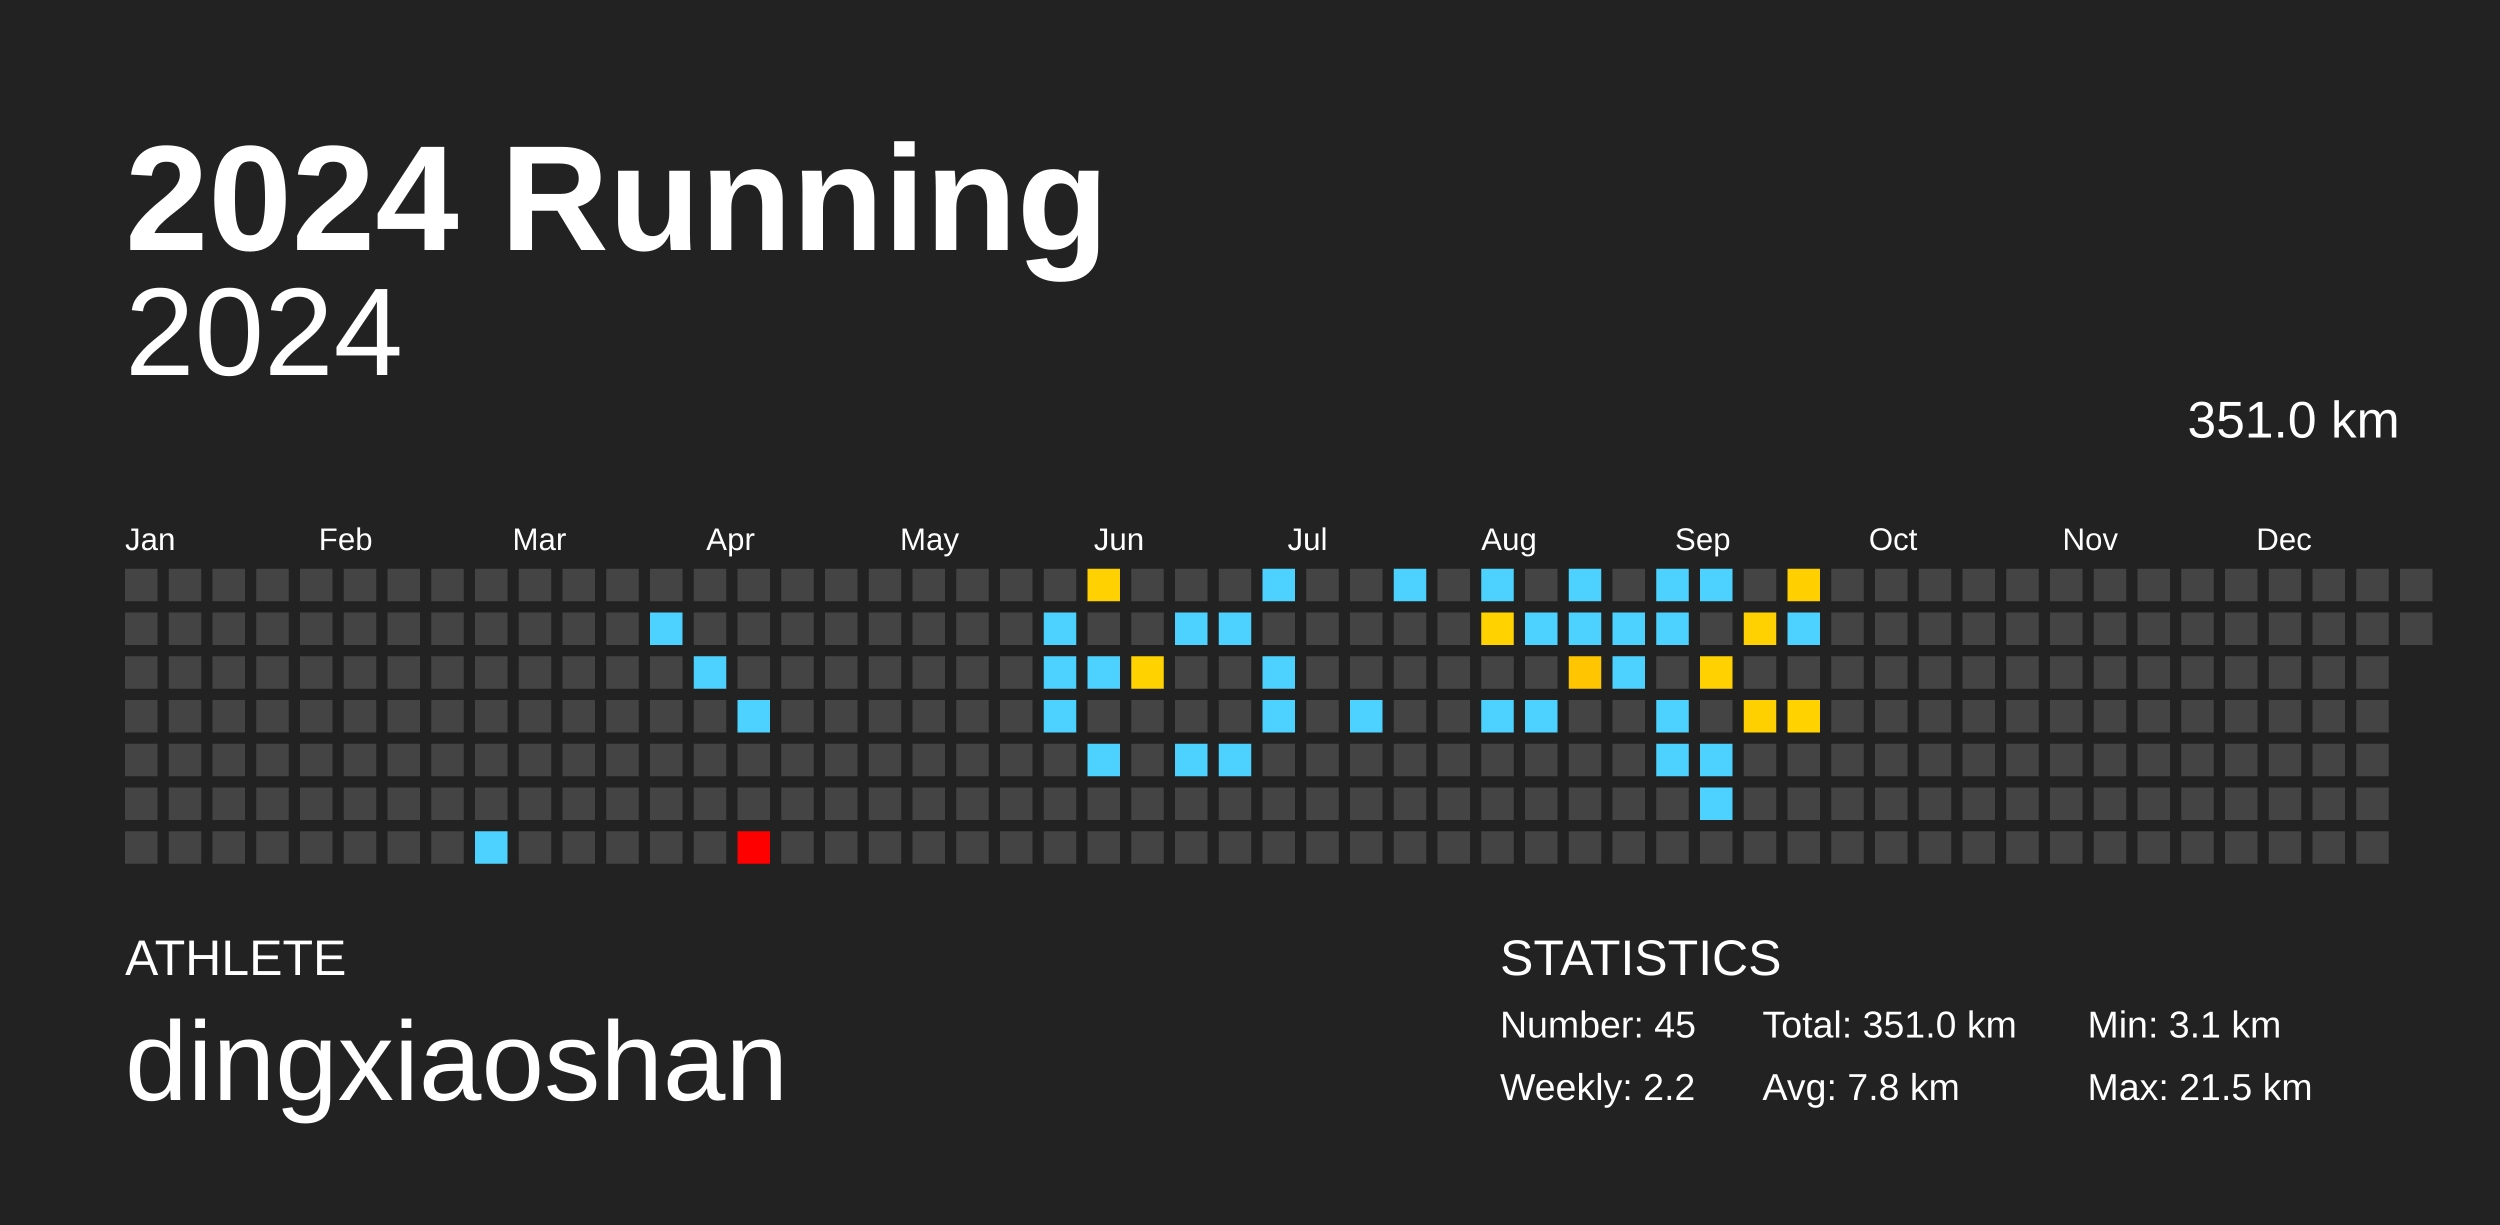
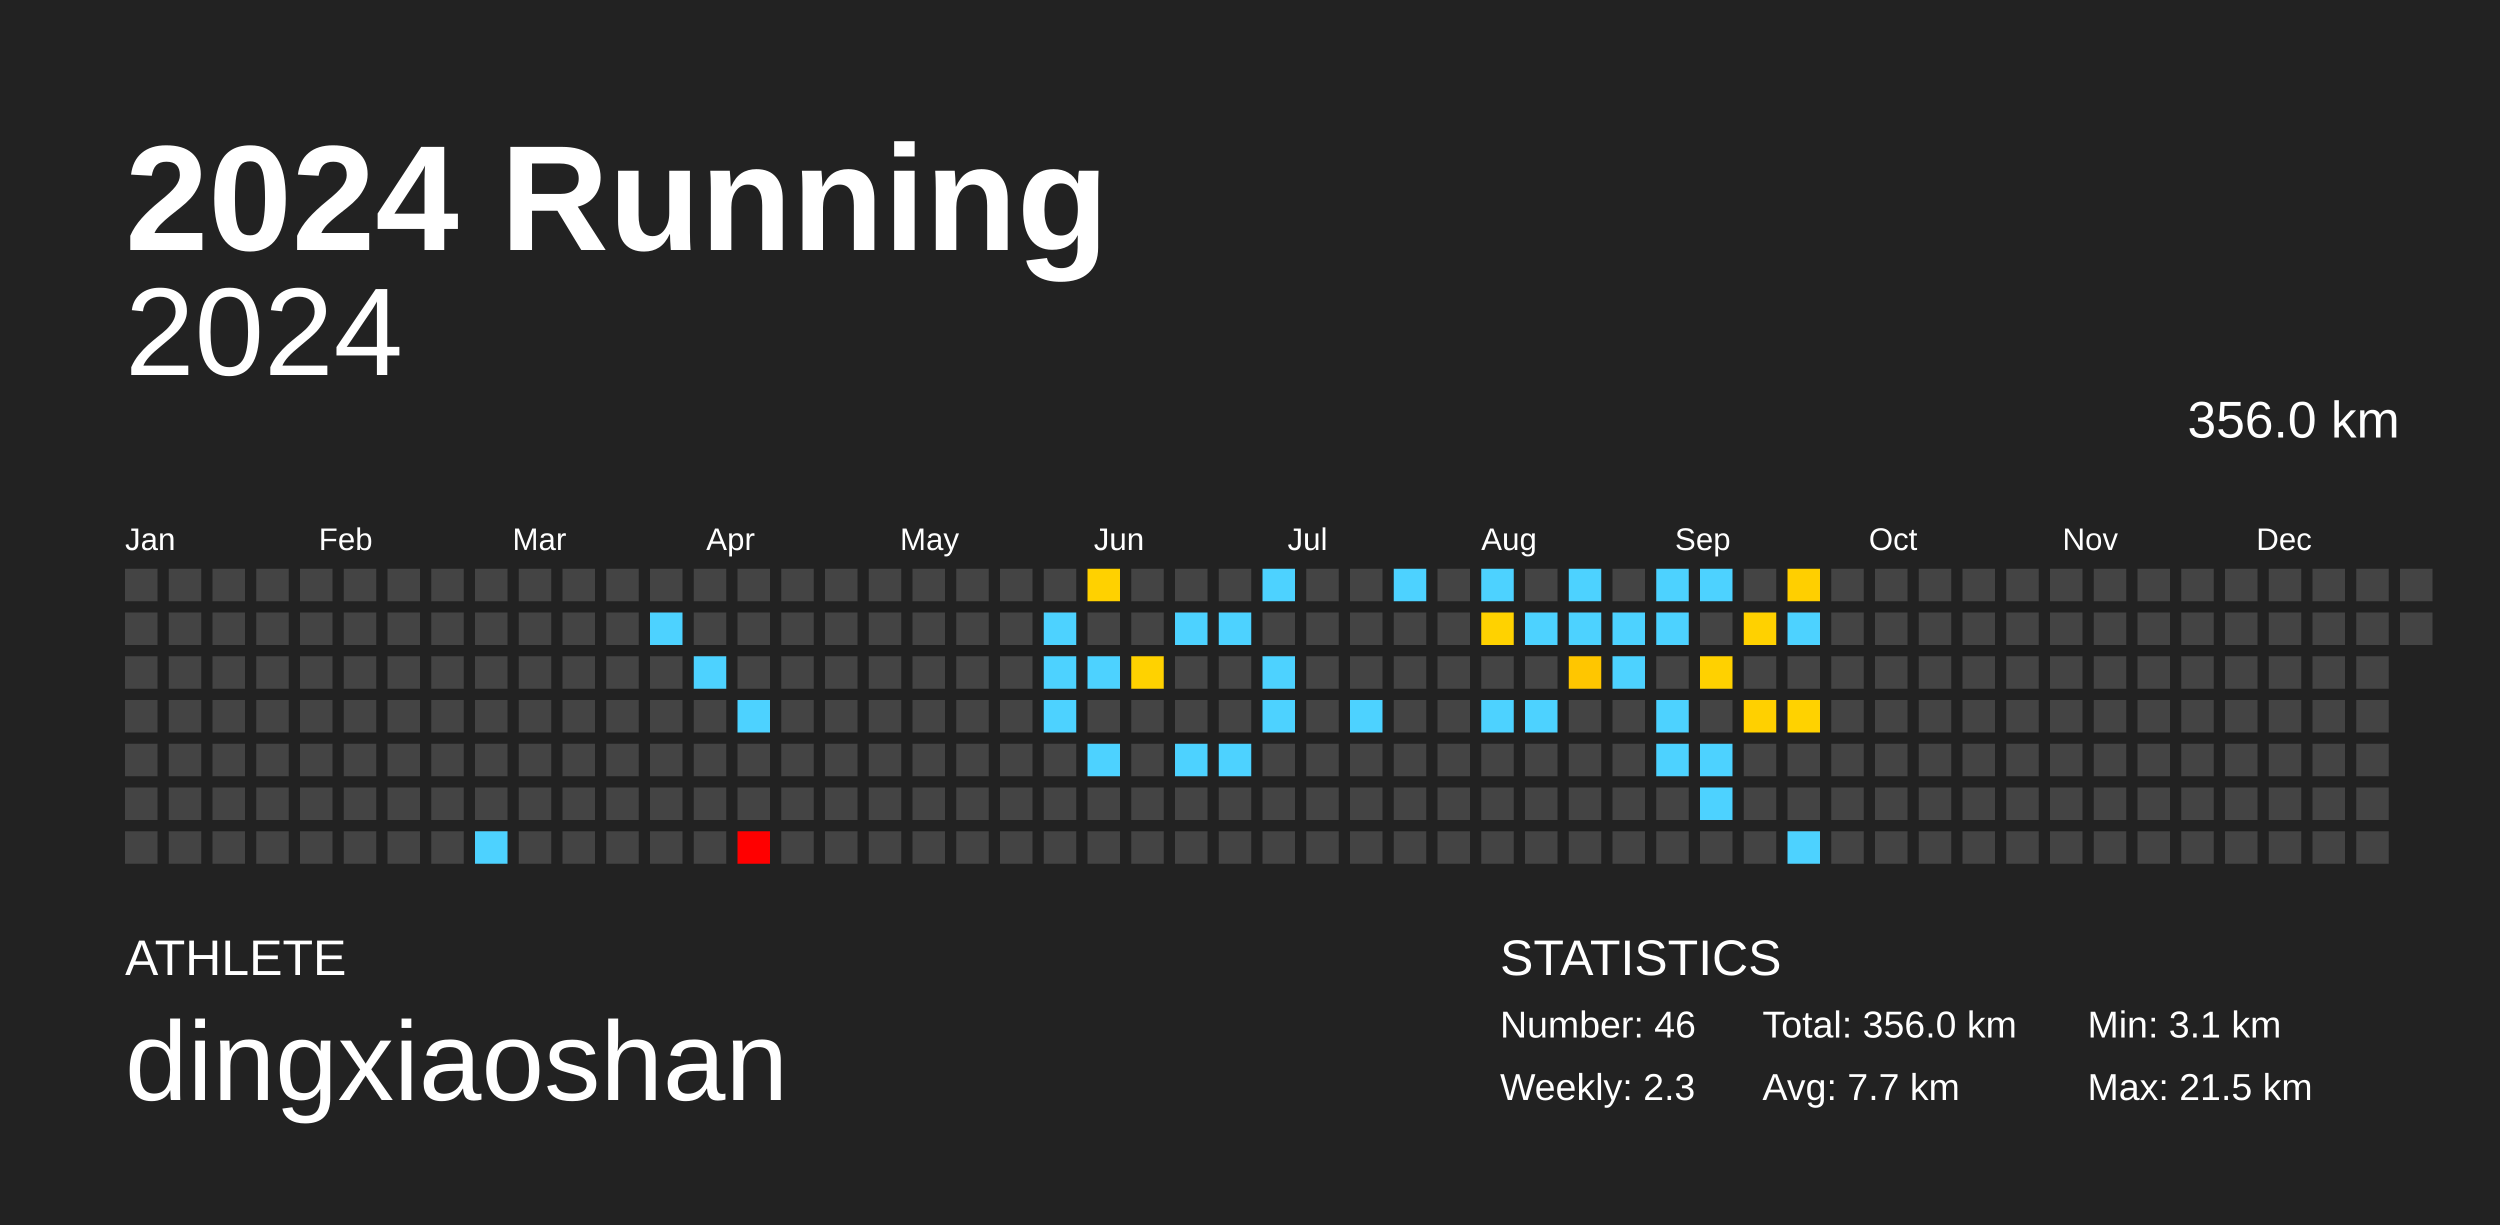
<svg xmlns="http://www.w3.org/2000/svg" baseProfile="full" height="98mm" version="1.1" viewBox="0,0,200,98" width="200mm">
  <defs />
  <rect fill="#222222" height="98" width="200" x="0" y="0" />
  <text fill="#FFFFFF" style="font-size:12px; font-family:Arial; font-weight:bold;" x="10" y="20">2024 Running</text>
  <text fill="#FFFFFF" style="font-size:4px; font-family:Arial" x="10" y="78">ATHLETE</text>
  <text fill="#FFFFFF" style="font-size:9px; font-family:Arial" x="10" y="88">dingxiaoshan</text>
  <text fill="#FFFFFF" style="font-size:4px; font-family:Arial" x="120" y="78">STATISTICS</text>
-   <text fill="#FFFFFF" style="font-size:3px; font-family:Arial" x="120" y="83">Number: 45</text>
-   <text fill="#FFFFFF" style="font-size:3px; font-family:Arial" x="120" y="88">Weekly: 2.2</text>
-   <text fill="#FFFFFF" style="font-size:3px; font-family:Arial" x="141" y="83">Total: 351.0 km</text>
-   <text fill="#FFFFFF" style="font-size:3px; font-family:Arial" x="141" y="88">Avg: 7.8 km</text>
+   <text fill="#FFFFFF" style="font-size:3px; font-family:Arial" x="120" y="83">Number: 46</text>
+   <text fill="#FFFFFF" style="font-size:3px; font-family:Arial" x="120" y="88">Weekly: 2.3</text>
+   <text fill="#FFFFFF" style="font-size:3px; font-family:Arial" x="141" y="83">Total: 356.0 km</text>
+   <text fill="#FFFFFF" style="font-size:3px; font-family:Arial" x="141" y="88">Avg: 7.7 km</text>
  <text fill="#FFFFFF" style="font-size:3px; font-family:Arial" x="167" y="83">Min: 3.1 km</text>
  <text fill="#FFFFFF" style="font-size:3px; font-family:Arial" x="167" y="88">Max: 21.5 km</text>
  <text alignment-baseline="hanging" fill="#FFFFFF" style="font-size:10.0px; font-family:Arial;" x="10" y="30">2024</text>
-   <text alignment-baseline="hanging" fill="#FFFFFF" style="font-size:4.125px; font-family:Arial;" x="175" y="35">351.0 km</text>
+   <text alignment-baseline="hanging" fill="#FFFFFF" style="font-size:4.125px; font-family:Arial;" x="175" y="35">356.0 km</text>
  <text fill="#FFFFFF" style="font-size:2.5px; font-family:Arial" x="10.0" y="44">Jan</text>
  <text fill="#FFFFFF" style="font-size:2.5px; font-family:Arial" x="25.5" y="44">Feb</text>
  <text fill="#FFFFFF" style="font-size:2.5px; font-family:Arial" x="41.0" y="44">Mar</text>
  <text fill="#FFFFFF" style="font-size:2.5px; font-family:Arial" x="56.5" y="44">Apr</text>
  <text fill="#FFFFFF" style="font-size:2.5px; font-family:Arial" x="72.0" y="44">May</text>
  <text fill="#FFFFFF" style="font-size:2.5px; font-family:Arial" x="87.5" y="44">Jun</text>
  <text fill="#FFFFFF" style="font-size:2.5px; font-family:Arial" x="103.0" y="44">Jul</text>
  <text fill="#FFFFFF" style="font-size:2.5px; font-family:Arial" x="118.5" y="44">Aug</text>
  <text fill="#FFFFFF" style="font-size:2.5px; font-family:Arial" x="134.0" y="44">Sep</text>
  <text fill="#FFFFFF" style="font-size:2.5px; font-family:Arial" x="149.5" y="44">Oct</text>
  <text fill="#FFFFFF" style="font-size:2.5px; font-family:Arial" x="165.0" y="44">Nov</text>
  <text fill="#FFFFFF" style="font-size:2.5px; font-family:Arial" x="180.5" y="44">Dec</text>
  <rect fill="#444444" height="2.6" width="2.6" x="10.0" y="45.5" />
  <rect fill="#444444" height="2.6" width="2.6" x="10.0" y="49.0" />
  <rect fill="#444444" height="2.6" width="2.6" x="10.0" y="52.5" />
  <rect fill="#444444" height="2.6" width="2.6" x="10.0" y="56.0" />
  <rect fill="#444444" height="2.6" width="2.6" x="10.0" y="59.5" />
  <rect fill="#444444" height="2.6" width="2.6" x="10.0" y="63.0" />
  <rect fill="#444444" height="2.6" width="2.6" x="10.0" y="66.5" />
  <rect fill="#444444" height="2.6" width="2.6" x="13.5" y="45.5" />
  <rect fill="#444444" height="2.6" width="2.6" x="13.5" y="49.0" />
  <rect fill="#444444" height="2.6" width="2.6" x="13.5" y="52.5" />
  <rect fill="#444444" height="2.6" width="2.6" x="13.5" y="56.0" />
  <rect fill="#444444" height="2.6" width="2.6" x="13.5" y="59.5" />
  <rect fill="#444444" height="2.6" width="2.6" x="13.5" y="63.0" />
  <rect fill="#444444" height="2.6" width="2.6" x="13.5" y="66.5" />
  <rect fill="#444444" height="2.6" width="2.6" x="17.0" y="45.5" />
  <rect fill="#444444" height="2.6" width="2.6" x="17.0" y="49.0" />
  <rect fill="#444444" height="2.6" width="2.6" x="17.0" y="52.5" />
  <rect fill="#444444" height="2.6" width="2.6" x="17.0" y="56.0" />
  <rect fill="#444444" height="2.6" width="2.6" x="17.0" y="59.5" />
  <rect fill="#444444" height="2.6" width="2.6" x="17.0" y="63.0" />
  <rect fill="#444444" height="2.6" width="2.6" x="17.0" y="66.5" />
  <rect fill="#444444" height="2.6" width="2.6" x="20.5" y="45.5" />
  <rect fill="#444444" height="2.6" width="2.6" x="20.5" y="49.0" />
  <rect fill="#444444" height="2.6" width="2.6" x="20.5" y="52.5" />
  <rect fill="#444444" height="2.6" width="2.6" x="20.5" y="56.0" />
  <rect fill="#444444" height="2.6" width="2.6" x="20.5" y="59.5" />
  <rect fill="#444444" height="2.6" width="2.6" x="20.5" y="63.0" />
  <rect fill="#444444" height="2.6" width="2.6" x="20.5" y="66.5" />
  <rect fill="#444444" height="2.6" width="2.6" x="24.0" y="45.5" />
  <rect fill="#444444" height="2.6" width="2.6" x="24.0" y="49.0" />
  <rect fill="#444444" height="2.6" width="2.6" x="24.0" y="52.5" />
  <rect fill="#444444" height="2.6" width="2.6" x="24.0" y="56.0" />
  <rect fill="#444444" height="2.6" width="2.6" x="24.0" y="59.5" />
  <rect fill="#444444" height="2.6" width="2.6" x="24.0" y="63.0" />
  <rect fill="#444444" height="2.6" width="2.6" x="24.0" y="66.5" />
  <rect fill="#444444" height="2.6" width="2.6" x="27.5" y="45.5" />
  <rect fill="#444444" height="2.6" width="2.6" x="27.5" y="49.0" />
  <rect fill="#444444" height="2.6" width="2.6" x="27.5" y="52.5" />
  <rect fill="#444444" height="2.6" width="2.6" x="27.5" y="56.0" />
  <rect fill="#444444" height="2.6" width="2.6" x="27.5" y="59.5" />
  <rect fill="#444444" height="2.6" width="2.6" x="27.5" y="63.0" />
  <rect fill="#444444" height="2.6" width="2.6" x="27.5" y="66.5" />
  <rect fill="#444444" height="2.6" width="2.6" x="31.0" y="45.5" />
  <rect fill="#444444" height="2.6" width="2.6" x="31.0" y="49.0" />
  <rect fill="#444444" height="2.6" width="2.6" x="31.0" y="52.5" />
  <rect fill="#444444" height="2.6" width="2.6" x="31.0" y="56.0" />
  <rect fill="#444444" height="2.6" width="2.6" x="31.0" y="59.5" />
  <rect fill="#444444" height="2.6" width="2.6" x="31.0" y="63.0" />
  <rect fill="#444444" height="2.6" width="2.6" x="31.0" y="66.5" />
  <rect fill="#444444" height="2.6" width="2.6" x="34.5" y="45.5" />
  <rect fill="#444444" height="2.6" width="2.6" x="34.5" y="49.0" />
  <rect fill="#444444" height="2.6" width="2.6" x="34.5" y="52.5" />
  <rect fill="#444444" height="2.6" width="2.6" x="34.5" y="56.0" />
  <rect fill="#444444" height="2.6" width="2.6" x="34.5" y="59.5" />
  <rect fill="#444444" height="2.6" width="2.6" x="34.5" y="63.0" />
  <rect fill="#444444" height="2.6" width="2.6" x="34.5" y="66.5" />
  <rect fill="#444444" height="2.6" width="2.6" x="38.0" y="45.5" />
  <rect fill="#444444" height="2.6" width="2.6" x="38.0" y="49.0" />
  <rect fill="#444444" height="2.6" width="2.6" x="38.0" y="52.5" />
  <rect fill="#444444" height="2.6" width="2.6" x="38.0" y="56.0" />
  <rect fill="#444444" height="2.6" width="2.6" x="38.0" y="59.5" />
  <rect fill="#444444" height="2.6" width="2.6" x="38.0" y="63.0" />
  <rect fill="#4dd2ff" height="2.6" width="2.6" x="38.0" y="66.5" />
  <rect fill="#444444" height="2.6" width="2.6" x="41.5" y="45.5" />
  <rect fill="#444444" height="2.6" width="2.6" x="41.5" y="49.0" />
  <rect fill="#444444" height="2.6" width="2.6" x="41.5" y="52.5" />
  <rect fill="#444444" height="2.6" width="2.6" x="41.5" y="56.0" />
  <rect fill="#444444" height="2.6" width="2.6" x="41.5" y="59.5" />
  <rect fill="#444444" height="2.6" width="2.6" x="41.5" y="63.0" />
  <rect fill="#444444" height="2.6" width="2.6" x="41.5" y="66.5" />
  <rect fill="#444444" height="2.6" width="2.6" x="45.0" y="45.5" />
  <rect fill="#444444" height="2.6" width="2.6" x="45.0" y="49.0" />
  <rect fill="#444444" height="2.6" width="2.6" x="45.0" y="52.5" />
  <rect fill="#444444" height="2.6" width="2.6" x="45.0" y="56.0" />
  <rect fill="#444444" height="2.6" width="2.6" x="45.0" y="59.5" />
  <rect fill="#444444" height="2.6" width="2.6" x="45.0" y="63.0" />
  <rect fill="#444444" height="2.6" width="2.6" x="45.0" y="66.5" />
  <rect fill="#444444" height="2.6" width="2.6" x="48.5" y="45.5" />
  <rect fill="#444444" height="2.6" width="2.6" x="48.5" y="49.0" />
  <rect fill="#444444" height="2.6" width="2.6" x="48.5" y="52.5" />
  <rect fill="#444444" height="2.6" width="2.6" x="48.5" y="56.0" />
  <rect fill="#444444" height="2.6" width="2.6" x="48.5" y="59.5" />
  <rect fill="#444444" height="2.6" width="2.6" x="48.5" y="63.0" />
  <rect fill="#444444" height="2.6" width="2.6" x="48.5" y="66.5" />
  <rect fill="#444444" height="2.6" width="2.6" x="52.0" y="45.5" />
  <rect fill="#4dd2ff" height="2.6" width="2.6" x="52.0" y="49.0" />
  <rect fill="#444444" height="2.6" width="2.6" x="52.0" y="52.5" />
  <rect fill="#444444" height="2.6" width="2.6" x="52.0" y="56.0" />
  <rect fill="#444444" height="2.6" width="2.6" x="52.0" y="59.5" />
  <rect fill="#444444" height="2.6" width="2.6" x="52.0" y="63.0" />
  <rect fill="#444444" height="2.6" width="2.6" x="52.0" y="66.5" />
  <rect fill="#444444" height="2.6" width="2.6" x="55.5" y="45.5" />
  <rect fill="#444444" height="2.6" width="2.6" x="55.5" y="49.0" />
  <rect fill="#4dd2ff" height="2.6" width="2.6" x="55.5" y="52.5" />
  <rect fill="#444444" height="2.6" width="2.6" x="55.5" y="56.0" />
  <rect fill="#444444" height="2.6" width="2.6" x="55.5" y="59.5" />
  <rect fill="#444444" height="2.6" width="2.6" x="55.5" y="63.0" />
  <rect fill="#444444" height="2.6" width="2.6" x="55.5" y="66.5" />
  <rect fill="#444444" height="2.6" width="2.6" x="59.0" y="45.5" />
  <rect fill="#444444" height="2.6" width="2.6" x="59.0" y="49.0" />
  <rect fill="#444444" height="2.6" width="2.6" x="59.0" y="52.5" />
  <rect fill="#4dd2ff" height="2.6" width="2.6" x="59.0" y="56.0" />
  <rect fill="#444444" height="2.6" width="2.6" x="59.0" y="59.5" />
  <rect fill="#444444" height="2.6" width="2.6" x="59.0" y="63.0" />
  <rect fill="red" height="2.6" width="2.6" x="59.0" y="66.5" />
  <rect fill="#444444" height="2.6" width="2.6" x="62.5" y="45.5" />
  <rect fill="#444444" height="2.6" width="2.6" x="62.5" y="49.0" />
  <rect fill="#444444" height="2.6" width="2.6" x="62.5" y="52.5" />
  <rect fill="#444444" height="2.6" width="2.6" x="62.5" y="56.0" />
  <rect fill="#444444" height="2.6" width="2.6" x="62.5" y="59.5" />
  <rect fill="#444444" height="2.6" width="2.6" x="62.5" y="63.0" />
  <rect fill="#444444" height="2.6" width="2.6" x="62.5" y="66.5" />
  <rect fill="#444444" height="2.6" width="2.6" x="66.0" y="45.5" />
  <rect fill="#444444" height="2.6" width="2.6" x="66.0" y="49.0" />
  <rect fill="#444444" height="2.6" width="2.6" x="66.0" y="52.5" />
  <rect fill="#444444" height="2.6" width="2.6" x="66.0" y="56.0" />
  <rect fill="#444444" height="2.6" width="2.6" x="66.0" y="59.5" />
  <rect fill="#444444" height="2.6" width="2.6" x="66.0" y="63.0" />
  <rect fill="#444444" height="2.6" width="2.6" x="66.0" y="66.5" />
  <rect fill="#444444" height="2.6" width="2.6" x="69.5" y="45.5" />
  <rect fill="#444444" height="2.6" width="2.6" x="69.5" y="49.0" />
  <rect fill="#444444" height="2.6" width="2.6" x="69.5" y="52.5" />
  <rect fill="#444444" height="2.6" width="2.6" x="69.5" y="56.0" />
  <rect fill="#444444" height="2.6" width="2.6" x="69.5" y="59.5" />
  <rect fill="#444444" height="2.6" width="2.6" x="69.5" y="63.0" />
  <rect fill="#444444" height="2.6" width="2.6" x="69.5" y="66.5" />
  <rect fill="#444444" height="2.6" width="2.6" x="73.0" y="45.5" />
  <rect fill="#444444" height="2.6" width="2.6" x="73.0" y="49.0" />
  <rect fill="#444444" height="2.6" width="2.6" x="73.0" y="52.5" />
  <rect fill="#444444" height="2.6" width="2.6" x="73.0" y="56.0" />
  <rect fill="#444444" height="2.6" width="2.6" x="73.0" y="59.5" />
  <rect fill="#444444" height="2.6" width="2.6" x="73.0" y="63.0" />
  <rect fill="#444444" height="2.6" width="2.6" x="73.0" y="66.5" />
  <rect fill="#444444" height="2.6" width="2.6" x="76.5" y="45.5" />
  <rect fill="#444444" height="2.6" width="2.6" x="76.5" y="49.0" />
  <rect fill="#444444" height="2.6" width="2.6" x="76.5" y="52.5" />
  <rect fill="#444444" height="2.6" width="2.6" x="76.5" y="56.0" />
  <rect fill="#444444" height="2.6" width="2.6" x="76.5" y="59.5" />
  <rect fill="#444444" height="2.6" width="2.6" x="76.5" y="63.0" />
  <rect fill="#444444" height="2.6" width="2.6" x="76.5" y="66.5" />
  <rect fill="#444444" height="2.6" width="2.6" x="80.0" y="45.5" />
  <rect fill="#444444" height="2.6" width="2.6" x="80.0" y="49.0" />
  <rect fill="#444444" height="2.6" width="2.6" x="80.0" y="52.5" />
  <rect fill="#444444" height="2.6" width="2.6" x="80.0" y="56.0" />
  <rect fill="#444444" height="2.6" width="2.6" x="80.0" y="59.5" />
  <rect fill="#444444" height="2.6" width="2.6" x="80.0" y="63.0" />
  <rect fill="#444444" height="2.6" width="2.6" x="80.0" y="66.5" />
  <rect fill="#444444" height="2.6" width="2.6" x="83.5" y="45.5" />
  <rect fill="#4dd2ff" height="2.6" width="2.6" x="83.5" y="49.0" />
  <rect fill="#4dd2ff" height="2.6" width="2.6" x="83.5" y="52.5" />
  <rect fill="#4dd2ff" height="2.6" width="2.6" x="83.5" y="56.0" />
  <rect fill="#444444" height="2.6" width="2.6" x="83.5" y="59.5" />
  <rect fill="#444444" height="2.6" width="2.6" x="83.5" y="63.0" />
  <rect fill="#444444" height="2.6" width="2.6" x="83.5" y="66.5" />
  <rect fill="#ffd100" height="2.6" width="2.6" x="87.0" y="45.5" />
  <rect fill="#444444" height="2.6" width="2.6" x="87.0" y="49.0" />
  <rect fill="#4dd2ff" height="2.6" width="2.6" x="87.0" y="52.5" />
  <rect fill="#444444" height="2.6" width="2.6" x="87.0" y="56.0" />
  <rect fill="#4dd2ff" height="2.6" width="2.6" x="87.0" y="59.5" />
  <rect fill="#444444" height="2.6" width="2.6" x="87.0" y="63.0" />
  <rect fill="#444444" height="2.6" width="2.6" x="87.0" y="66.5" />
  <rect fill="#444444" height="2.6" width="2.6" x="90.5" y="45.5" />
  <rect fill="#444444" height="2.6" width="2.6" x="90.5" y="49.0" />
  <rect fill="#ffd200" height="2.6" width="2.6" x="90.5" y="52.5" />
  <rect fill="#444444" height="2.6" width="2.6" x="90.5" y="56.0" />
  <rect fill="#444444" height="2.6" width="2.6" x="90.5" y="59.5" />
  <rect fill="#444444" height="2.6" width="2.6" x="90.5" y="63.0" />
  <rect fill="#444444" height="2.6" width="2.6" x="90.5" y="66.5" />
  <rect fill="#444444" height="2.6" width="2.6" x="94.0" y="45.5" />
  <rect fill="#4dd2ff" height="2.6" width="2.6" x="94.0" y="49.0" />
  <rect fill="#444444" height="2.6" width="2.6" x="94.0" y="52.5" />
  <rect fill="#444444" height="2.6" width="2.6" x="94.0" y="56.0" />
  <rect fill="#4dd2ff" height="2.6" width="2.6" x="94.0" y="59.5" />
  <rect fill="#444444" height="2.6" width="2.6" x="94.0" y="63.0" />
  <rect fill="#444444" height="2.6" width="2.6" x="94.0" y="66.5" />
  <rect fill="#444444" height="2.6" width="2.6" x="97.5" y="45.5" />
  <rect fill="#4dd2ff" height="2.6" width="2.6" x="97.5" y="49.0" />
  <rect fill="#444444" height="2.6" width="2.6" x="97.5" y="52.5" />
  <rect fill="#444444" height="2.6" width="2.6" x="97.5" y="56.0" />
  <rect fill="#4dd2ff" height="2.6" width="2.6" x="97.5" y="59.5" />
  <rect fill="#444444" height="2.6" width="2.6" x="97.5" y="63.0" />
  <rect fill="#444444" height="2.6" width="2.6" x="97.5" y="66.5" />
  <rect fill="#4dd2ff" height="2.6" width="2.6" x="101.0" y="45.5" />
  <rect fill="#444444" height="2.6" width="2.6" x="101.0" y="49.0" />
  <rect fill="#4dd2ff" height="2.6" width="2.6" x="101.0" y="52.5" />
  <rect fill="#4dd2ff" height="2.6" width="2.6" x="101.0" y="56.0" />
  <rect fill="#444444" height="2.6" width="2.6" x="101.0" y="59.5" />
  <rect fill="#444444" height="2.6" width="2.6" x="101.0" y="63.0" />
  <rect fill="#444444" height="2.6" width="2.6" x="101.0" y="66.5" />
  <rect fill="#444444" height="2.6" width="2.6" x="104.5" y="45.5" />
  <rect fill="#444444" height="2.6" width="2.6" x="104.5" y="49.0" />
  <rect fill="#444444" height="2.6" width="2.6" x="104.5" y="52.5" />
  <rect fill="#444444" height="2.6" width="2.6" x="104.5" y="56.0" />
  <rect fill="#444444" height="2.6" width="2.6" x="104.5" y="59.5" />
  <rect fill="#444444" height="2.6" width="2.6" x="104.5" y="63.0" />
  <rect fill="#444444" height="2.6" width="2.6" x="104.5" y="66.5" />
  <rect fill="#444444" height="2.6" width="2.6" x="108.0" y="45.5" />
  <rect fill="#444444" height="2.6" width="2.6" x="108.0" y="49.0" />
  <rect fill="#444444" height="2.6" width="2.6" x="108.0" y="52.5" />
  <rect fill="#4dd2ff" height="2.6" width="2.6" x="108.0" y="56.0" />
  <rect fill="#444444" height="2.6" width="2.6" x="108.0" y="59.5" />
  <rect fill="#444444" height="2.6" width="2.6" x="108.0" y="63.0" />
  <rect fill="#444444" height="2.6" width="2.6" x="108.0" y="66.5" />
  <rect fill="#4dd2ff" height="2.6" width="2.6" x="111.5" y="45.5" />
  <rect fill="#444444" height="2.6" width="2.6" x="111.5" y="49.0" />
  <rect fill="#444444" height="2.6" width="2.6" x="111.5" y="52.5" />
  <rect fill="#444444" height="2.6" width="2.6" x="111.5" y="56.0" />
  <rect fill="#444444" height="2.6" width="2.6" x="111.5" y="59.5" />
  <rect fill="#444444" height="2.6" width="2.6" x="111.5" y="63.0" />
  <rect fill="#444444" height="2.6" width="2.6" x="111.5" y="66.5" />
  <rect fill="#444444" height="2.6" width="2.6" x="115.0" y="45.5" />
  <rect fill="#444444" height="2.6" width="2.6" x="115.0" y="49.0" />
  <rect fill="#444444" height="2.6" width="2.6" x="115.0" y="52.5" />
  <rect fill="#444444" height="2.6" width="2.6" x="115.0" y="56.0" />
  <rect fill="#444444" height="2.6" width="2.6" x="115.0" y="59.5" />
  <rect fill="#444444" height="2.6" width="2.6" x="115.0" y="63.0" />
  <rect fill="#444444" height="2.6" width="2.6" x="115.0" y="66.5" />
  <rect fill="#4dd2ff" height="2.6" width="2.6" x="118.5" y="45.5" />
  <rect fill="#ffd200" height="2.6" width="2.6" x="118.5" y="49.0" />
  <rect fill="#444444" height="2.6" width="2.6" x="118.5" y="52.5" />
  <rect fill="#4dd2ff" height="2.6" width="2.6" x="118.5" y="56.0" />
  <rect fill="#444444" height="2.6" width="2.6" x="118.5" y="59.5" />
  <rect fill="#444444" height="2.6" width="2.6" x="118.5" y="63.0" />
  <rect fill="#444444" height="2.6" width="2.6" x="118.5" y="66.5" />
  <rect fill="#444444" height="2.6" width="2.6" x="122.0" y="45.5" />
  <rect fill="#4dd2ff" height="2.6" width="2.6" x="122.0" y="49.0" />
  <rect fill="#444444" height="2.6" width="2.6" x="122.0" y="52.5" />
  <rect fill="#4dd2ff" height="2.6" width="2.6" x="122.0" y="56.0" />
  <rect fill="#444444" height="2.6" width="2.6" x="122.0" y="59.5" />
  <rect fill="#444444" height="2.6" width="2.6" x="122.0" y="63.0" />
  <rect fill="#444444" height="2.6" width="2.6" x="122.0" y="66.5" />
  <rect fill="#4dd2ff" height="2.6" width="2.6" x="125.5" y="45.5" />
  <rect fill="#4dd2ff" height="2.6" width="2.6" x="125.5" y="49.0" />
  <rect fill="#ffc600" height="2.6" width="2.6" x="125.5" y="52.5" />
  <rect fill="#444444" height="2.6" width="2.6" x="125.5" y="56.0" />
  <rect fill="#444444" height="2.6" width="2.6" x="125.5" y="59.5" />
  <rect fill="#444444" height="2.6" width="2.6" x="125.5" y="63.0" />
  <rect fill="#444444" height="2.6" width="2.6" x="125.5" y="66.5" />
  <rect fill="#444444" height="2.6" width="2.6" x="129.0" y="45.5" />
  <rect fill="#4dd2ff" height="2.6" width="2.6" x="129.0" y="49.0" />
  <rect fill="#4dd2ff" height="2.6" width="2.6" x="129.0" y="52.5" />
  <rect fill="#444444" height="2.6" width="2.6" x="129.0" y="56.0" />
  <rect fill="#444444" height="2.6" width="2.6" x="129.0" y="59.5" />
  <rect fill="#444444" height="2.6" width="2.6" x="129.0" y="63.0" />
  <rect fill="#444444" height="2.6" width="2.6" x="129.0" y="66.5" />
  <rect fill="#4dd2ff" height="2.6" width="2.6" x="132.5" y="45.5" />
  <rect fill="#4dd2ff" height="2.6" width="2.6" x="132.5" y="49.0" />
  <rect fill="#444444" height="2.6" width="2.6" x="132.5" y="52.5" />
  <rect fill="#4dd2ff" height="2.6" width="2.6" x="132.5" y="56.0" />
  <rect fill="#4dd2ff" height="2.6" width="2.6" x="132.5" y="59.5" />
  <rect fill="#444444" height="2.6" width="2.6" x="132.5" y="63.0" />
  <rect fill="#444444" height="2.6" width="2.6" x="132.5" y="66.5" />
  <rect fill="#4dd2ff" height="2.6" width="2.6" x="136.0" y="45.5" />
  <rect fill="#444444" height="2.6" width="2.6" x="136.0" y="49.0" />
  <rect fill="#ffd100" height="2.6" width="2.6" x="136.0" y="52.5" />
  <rect fill="#444444" height="2.6" width="2.6" x="136.0" y="56.0" />
  <rect fill="#4dd2ff" height="2.6" width="2.6" x="136.0" y="59.5" />
  <rect fill="#4dd2ff" height="2.6" width="2.6" x="136.0" y="63.0" />
  <rect fill="#444444" height="2.6" width="2.6" x="136.0" y="66.5" />
  <rect fill="#444444" height="2.6" width="2.6" x="139.5" y="45.5" />
  <rect fill="#ffd100" height="2.6" width="2.6" x="139.5" y="49.0" />
  <rect fill="#444444" height="2.6" width="2.6" x="139.5" y="52.5" />
  <rect fill="#ffd000" height="2.6" width="2.6" x="139.5" y="56.0" />
  <rect fill="#444444" height="2.6" width="2.6" x="139.5" y="59.5" />
  <rect fill="#444444" height="2.6" width="2.6" x="139.5" y="63.0" />
  <rect fill="#444444" height="2.6" width="2.6" x="139.5" y="66.5" />
  <rect fill="#ffcf00" height="2.6" width="2.6" x="143.0" y="45.5" />
  <rect fill="#4dd2ff" height="2.6" width="2.6" x="143.0" y="49.0" />
  <rect fill="#444444" height="2.6" width="2.6" x="143.0" y="52.5" />
  <rect fill="#ffd200" height="2.6" width="2.6" x="143.0" y="56.0" />
  <rect fill="#444444" height="2.6" width="2.6" x="143.0" y="59.5" />
  <rect fill="#444444" height="2.6" width="2.6" x="143.0" y="63.0" />
-   <rect fill="#444444" height="2.6" width="2.6" x="143.0" y="66.5" />
+   <rect fill="#4dd2ff" height="2.6" width="2.6" x="143.0" y="66.5" />
  <rect fill="#444444" height="2.6" width="2.6" x="146.5" y="45.5" />
  <rect fill="#444444" height="2.6" width="2.6" x="146.5" y="49.0" />
  <rect fill="#444444" height="2.6" width="2.6" x="146.5" y="52.5" />
  <rect fill="#444444" height="2.6" width="2.6" x="146.5" y="56.0" />
  <rect fill="#444444" height="2.6" width="2.6" x="146.5" y="59.5" />
  <rect fill="#444444" height="2.6" width="2.6" x="146.5" y="63.0" />
  <rect fill="#444444" height="2.6" width="2.6" x="146.5" y="66.5" />
  <rect fill="#444444" height="2.6" width="2.6" x="150.0" y="45.5" />
  <rect fill="#444444" height="2.6" width="2.6" x="150.0" y="49.0" />
  <rect fill="#444444" height="2.6" width="2.6" x="150.0" y="52.5" />
  <rect fill="#444444" height="2.6" width="2.6" x="150.0" y="56.0" />
  <rect fill="#444444" height="2.6" width="2.6" x="150.0" y="59.5" />
  <rect fill="#444444" height="2.6" width="2.6" x="150.0" y="63.0" />
  <rect fill="#444444" height="2.6" width="2.6" x="150.0" y="66.5" />
  <rect fill="#444444" height="2.6" width="2.6" x="153.5" y="45.5" />
  <rect fill="#444444" height="2.6" width="2.6" x="153.5" y="49.0" />
  <rect fill="#444444" height="2.6" width="2.6" x="153.5" y="52.5" />
  <rect fill="#444444" height="2.6" width="2.6" x="153.5" y="56.0" />
  <rect fill="#444444" height="2.6" width="2.6" x="153.5" y="59.5" />
  <rect fill="#444444" height="2.6" width="2.6" x="153.5" y="63.0" />
  <rect fill="#444444" height="2.6" width="2.6" x="153.5" y="66.5" />
  <rect fill="#444444" height="2.6" width="2.6" x="157.0" y="45.5" />
  <rect fill="#444444" height="2.6" width="2.6" x="157.0" y="49.0" />
  <rect fill="#444444" height="2.6" width="2.6" x="157.0" y="52.5" />
  <rect fill="#444444" height="2.6" width="2.6" x="157.0" y="56.0" />
  <rect fill="#444444" height="2.6" width="2.6" x="157.0" y="59.5" />
  <rect fill="#444444" height="2.6" width="2.6" x="157.0" y="63.0" />
  <rect fill="#444444" height="2.6" width="2.6" x="157.0" y="66.5" />
  <rect fill="#444444" height="2.6" width="2.6" x="160.5" y="45.5" />
  <rect fill="#444444" height="2.6" width="2.6" x="160.5" y="49.0" />
  <rect fill="#444444" height="2.6" width="2.6" x="160.5" y="52.5" />
  <rect fill="#444444" height="2.6" width="2.6" x="160.5" y="56.0" />
  <rect fill="#444444" height="2.6" width="2.6" x="160.5" y="59.5" />
  <rect fill="#444444" height="2.6" width="2.6" x="160.5" y="63.0" />
  <rect fill="#444444" height="2.6" width="2.6" x="160.5" y="66.5" />
  <rect fill="#444444" height="2.6" width="2.6" x="164.0" y="45.5" />
  <rect fill="#444444" height="2.6" width="2.6" x="164.0" y="49.0" />
  <rect fill="#444444" height="2.6" width="2.6" x="164.0" y="52.5" />
  <rect fill="#444444" height="2.6" width="2.6" x="164.0" y="56.0" />
  <rect fill="#444444" height="2.6" width="2.6" x="164.0" y="59.5" />
  <rect fill="#444444" height="2.6" width="2.6" x="164.0" y="63.0" />
  <rect fill="#444444" height="2.6" width="2.6" x="164.0" y="66.5" />
  <rect fill="#444444" height="2.6" width="2.6" x="167.5" y="45.5" />
  <rect fill="#444444" height="2.6" width="2.6" x="167.5" y="49.0" />
  <rect fill="#444444" height="2.6" width="2.6" x="167.5" y="52.5" />
  <rect fill="#444444" height="2.6" width="2.6" x="167.5" y="56.0" />
  <rect fill="#444444" height="2.6" width="2.6" x="167.5" y="59.5" />
  <rect fill="#444444" height="2.6" width="2.6" x="167.5" y="63.0" />
  <rect fill="#444444" height="2.6" width="2.6" x="167.5" y="66.5" />
  <rect fill="#444444" height="2.6" width="2.6" x="171.0" y="45.5" />
  <rect fill="#444444" height="2.6" width="2.6" x="171.0" y="49.0" />
  <rect fill="#444444" height="2.6" width="2.6" x="171.0" y="52.5" />
  <rect fill="#444444" height="2.6" width="2.6" x="171.0" y="56.0" />
  <rect fill="#444444" height="2.6" width="2.6" x="171.0" y="59.5" />
  <rect fill="#444444" height="2.6" width="2.6" x="171.0" y="63.0" />
  <rect fill="#444444" height="2.6" width="2.6" x="171.0" y="66.5" />
  <rect fill="#444444" height="2.6" width="2.6" x="174.5" y="45.5" />
  <rect fill="#444444" height="2.6" width="2.6" x="174.5" y="49.0" />
  <rect fill="#444444" height="2.6" width="2.6" x="174.5" y="52.5" />
  <rect fill="#444444" height="2.6" width="2.6" x="174.5" y="56.0" />
  <rect fill="#444444" height="2.6" width="2.6" x="174.5" y="59.5" />
  <rect fill="#444444" height="2.6" width="2.6" x="174.5" y="63.0" />
  <rect fill="#444444" height="2.6" width="2.6" x="174.5" y="66.5" />
  <rect fill="#444444" height="2.6" width="2.6" x="178.0" y="45.5" />
  <rect fill="#444444" height="2.6" width="2.6" x="178.0" y="49.0" />
  <rect fill="#444444" height="2.6" width="2.6" x="178.0" y="52.5" />
  <rect fill="#444444" height="2.6" width="2.6" x="178.0" y="56.0" />
  <rect fill="#444444" height="2.6" width="2.6" x="178.0" y="59.5" />
  <rect fill="#444444" height="2.6" width="2.6" x="178.0" y="63.0" />
  <rect fill="#444444" height="2.6" width="2.6" x="178.0" y="66.5" />
  <rect fill="#444444" height="2.6" width="2.6" x="181.5" y="45.5" />
  <rect fill="#444444" height="2.6" width="2.6" x="181.5" y="49.0" />
  <rect fill="#444444" height="2.6" width="2.6" x="181.5" y="52.5" />
  <rect fill="#444444" height="2.6" width="2.6" x="181.5" y="56.0" />
  <rect fill="#444444" height="2.6" width="2.6" x="181.5" y="59.5" />
  <rect fill="#444444" height="2.6" width="2.6" x="181.5" y="63.0" />
  <rect fill="#444444" height="2.6" width="2.6" x="181.5" y="66.5" />
  <rect fill="#444444" height="2.6" width="2.6" x="185.0" y="45.5" />
  <rect fill="#444444" height="2.6" width="2.6" x="185.0" y="49.0" />
  <rect fill="#444444" height="2.6" width="2.6" x="185.0" y="52.5" />
  <rect fill="#444444" height="2.6" width="2.6" x="185.0" y="56.0" />
  <rect fill="#444444" height="2.6" width="2.6" x="185.0" y="59.5" />
  <rect fill="#444444" height="2.6" width="2.6" x="185.0" y="63.0" />
  <rect fill="#444444" height="2.6" width="2.6" x="185.0" y="66.5" />
  <rect fill="#444444" height="2.6" width="2.6" x="188.5" y="45.5" />
  <rect fill="#444444" height="2.6" width="2.6" x="188.5" y="49.0" />
  <rect fill="#444444" height="2.6" width="2.6" x="188.5" y="52.5" />
  <rect fill="#444444" height="2.6" width="2.6" x="188.5" y="56.0" />
  <rect fill="#444444" height="2.6" width="2.6" x="188.5" y="59.5" />
  <rect fill="#444444" height="2.6" width="2.6" x="188.5" y="63.0" />
  <rect fill="#444444" height="2.6" width="2.6" x="188.5" y="66.5" />
  <rect fill="#444444" height="2.6" width="2.6" x="192.0" y="45.5" />
  <rect fill="#444444" height="2.6" width="2.6" x="192.0" y="49.0" />
</svg>
